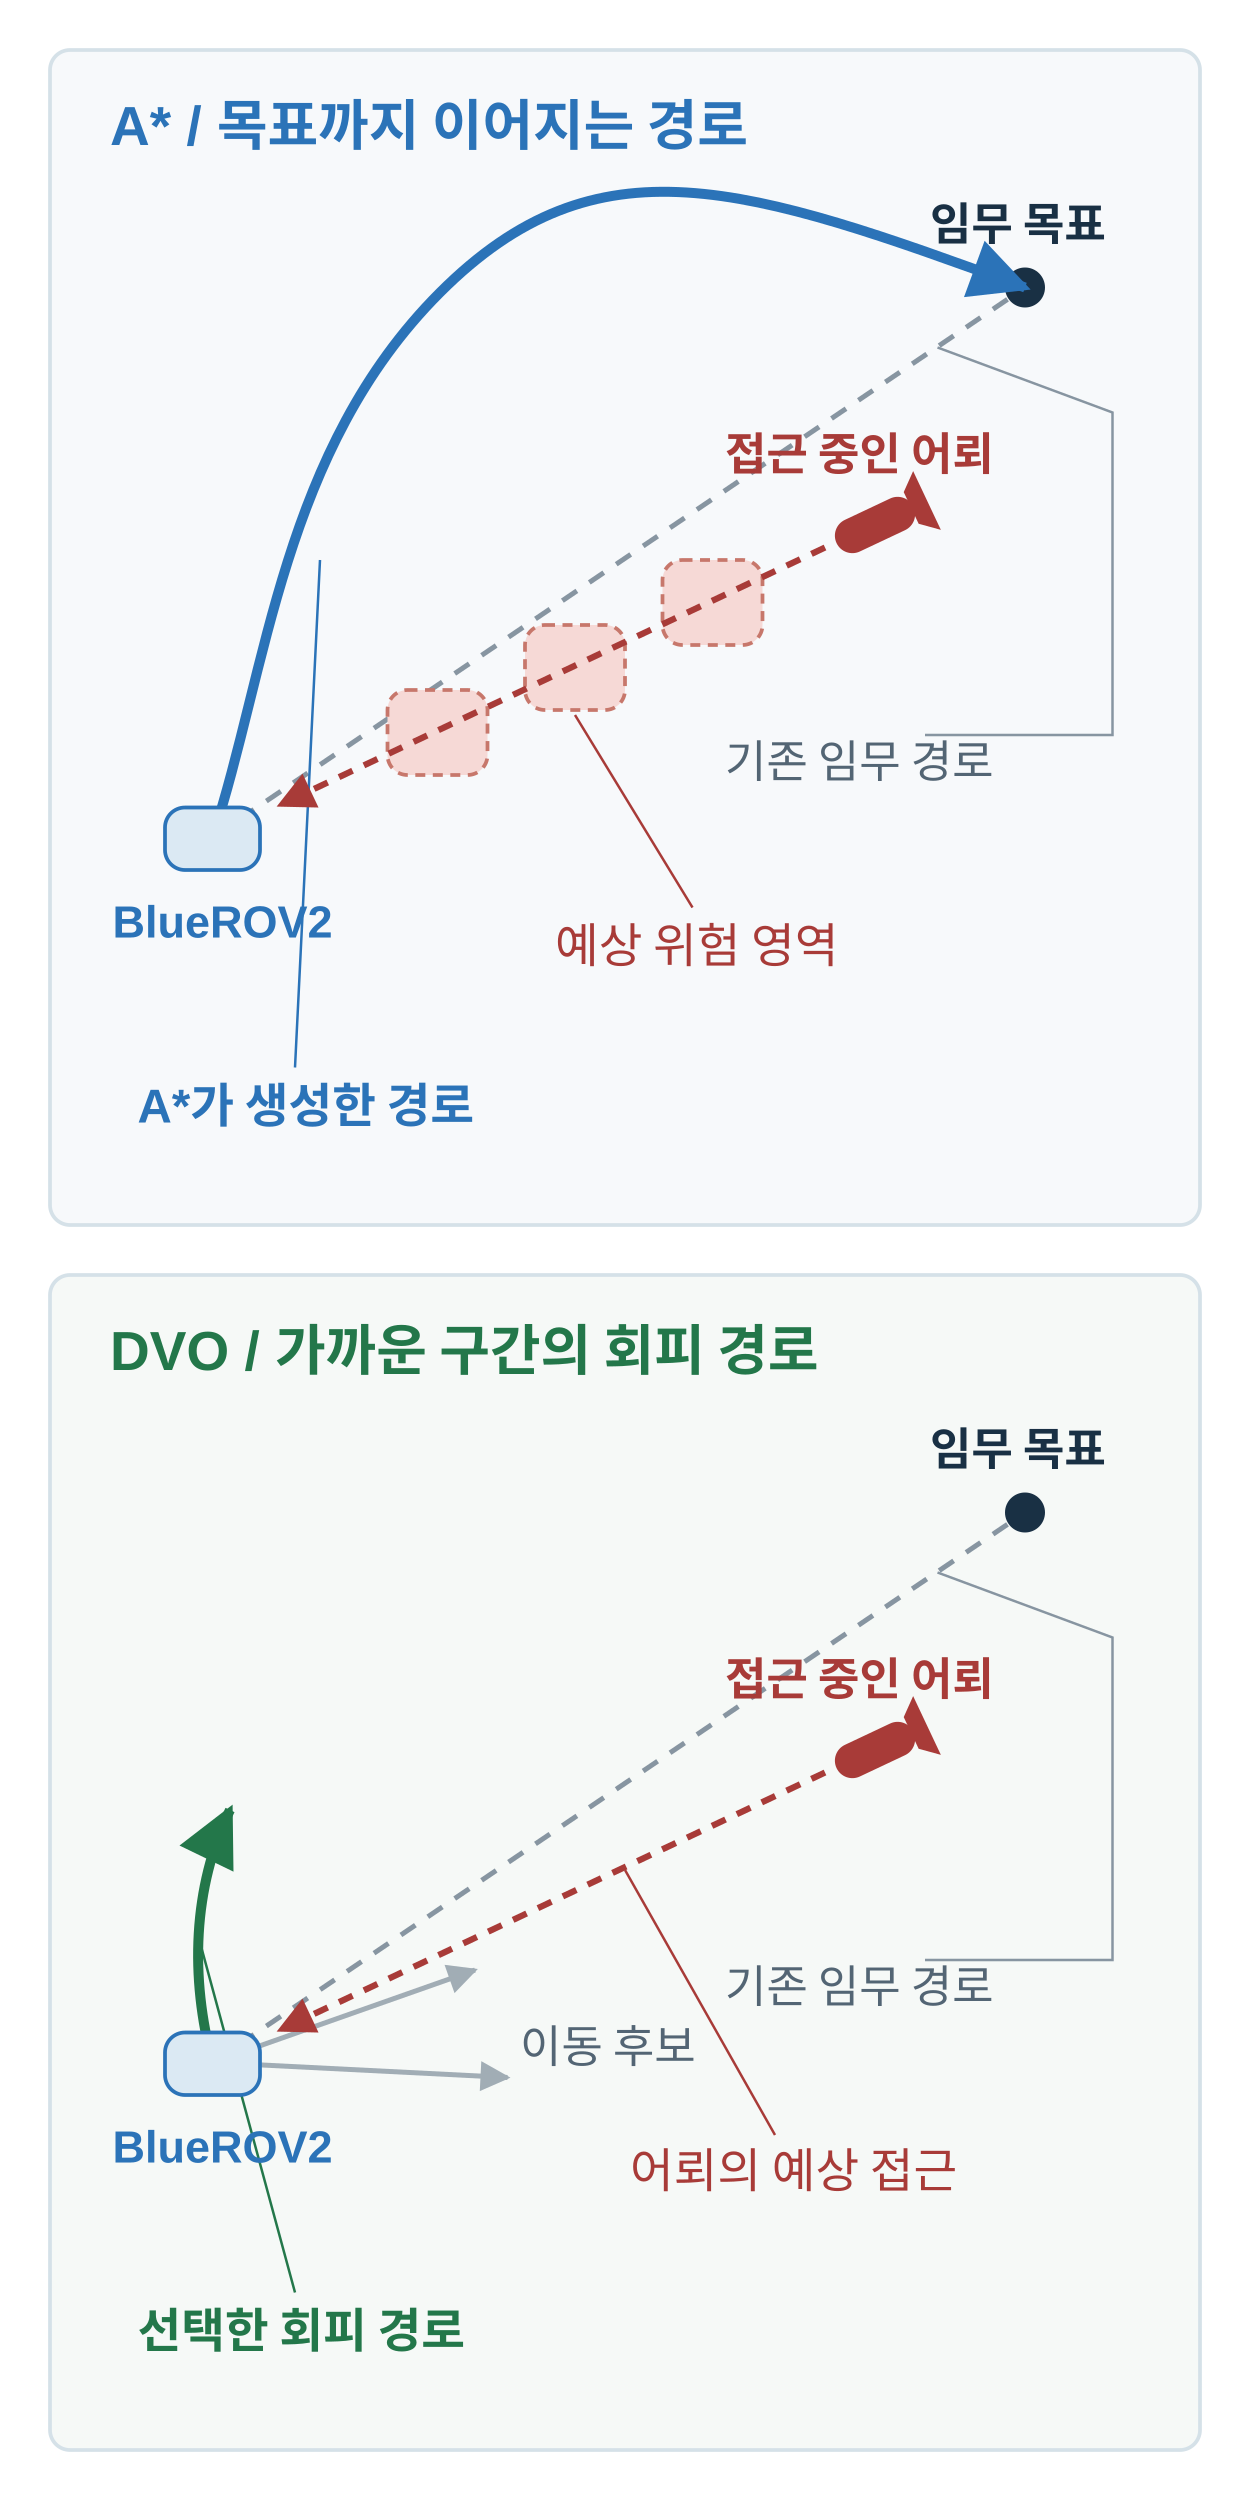
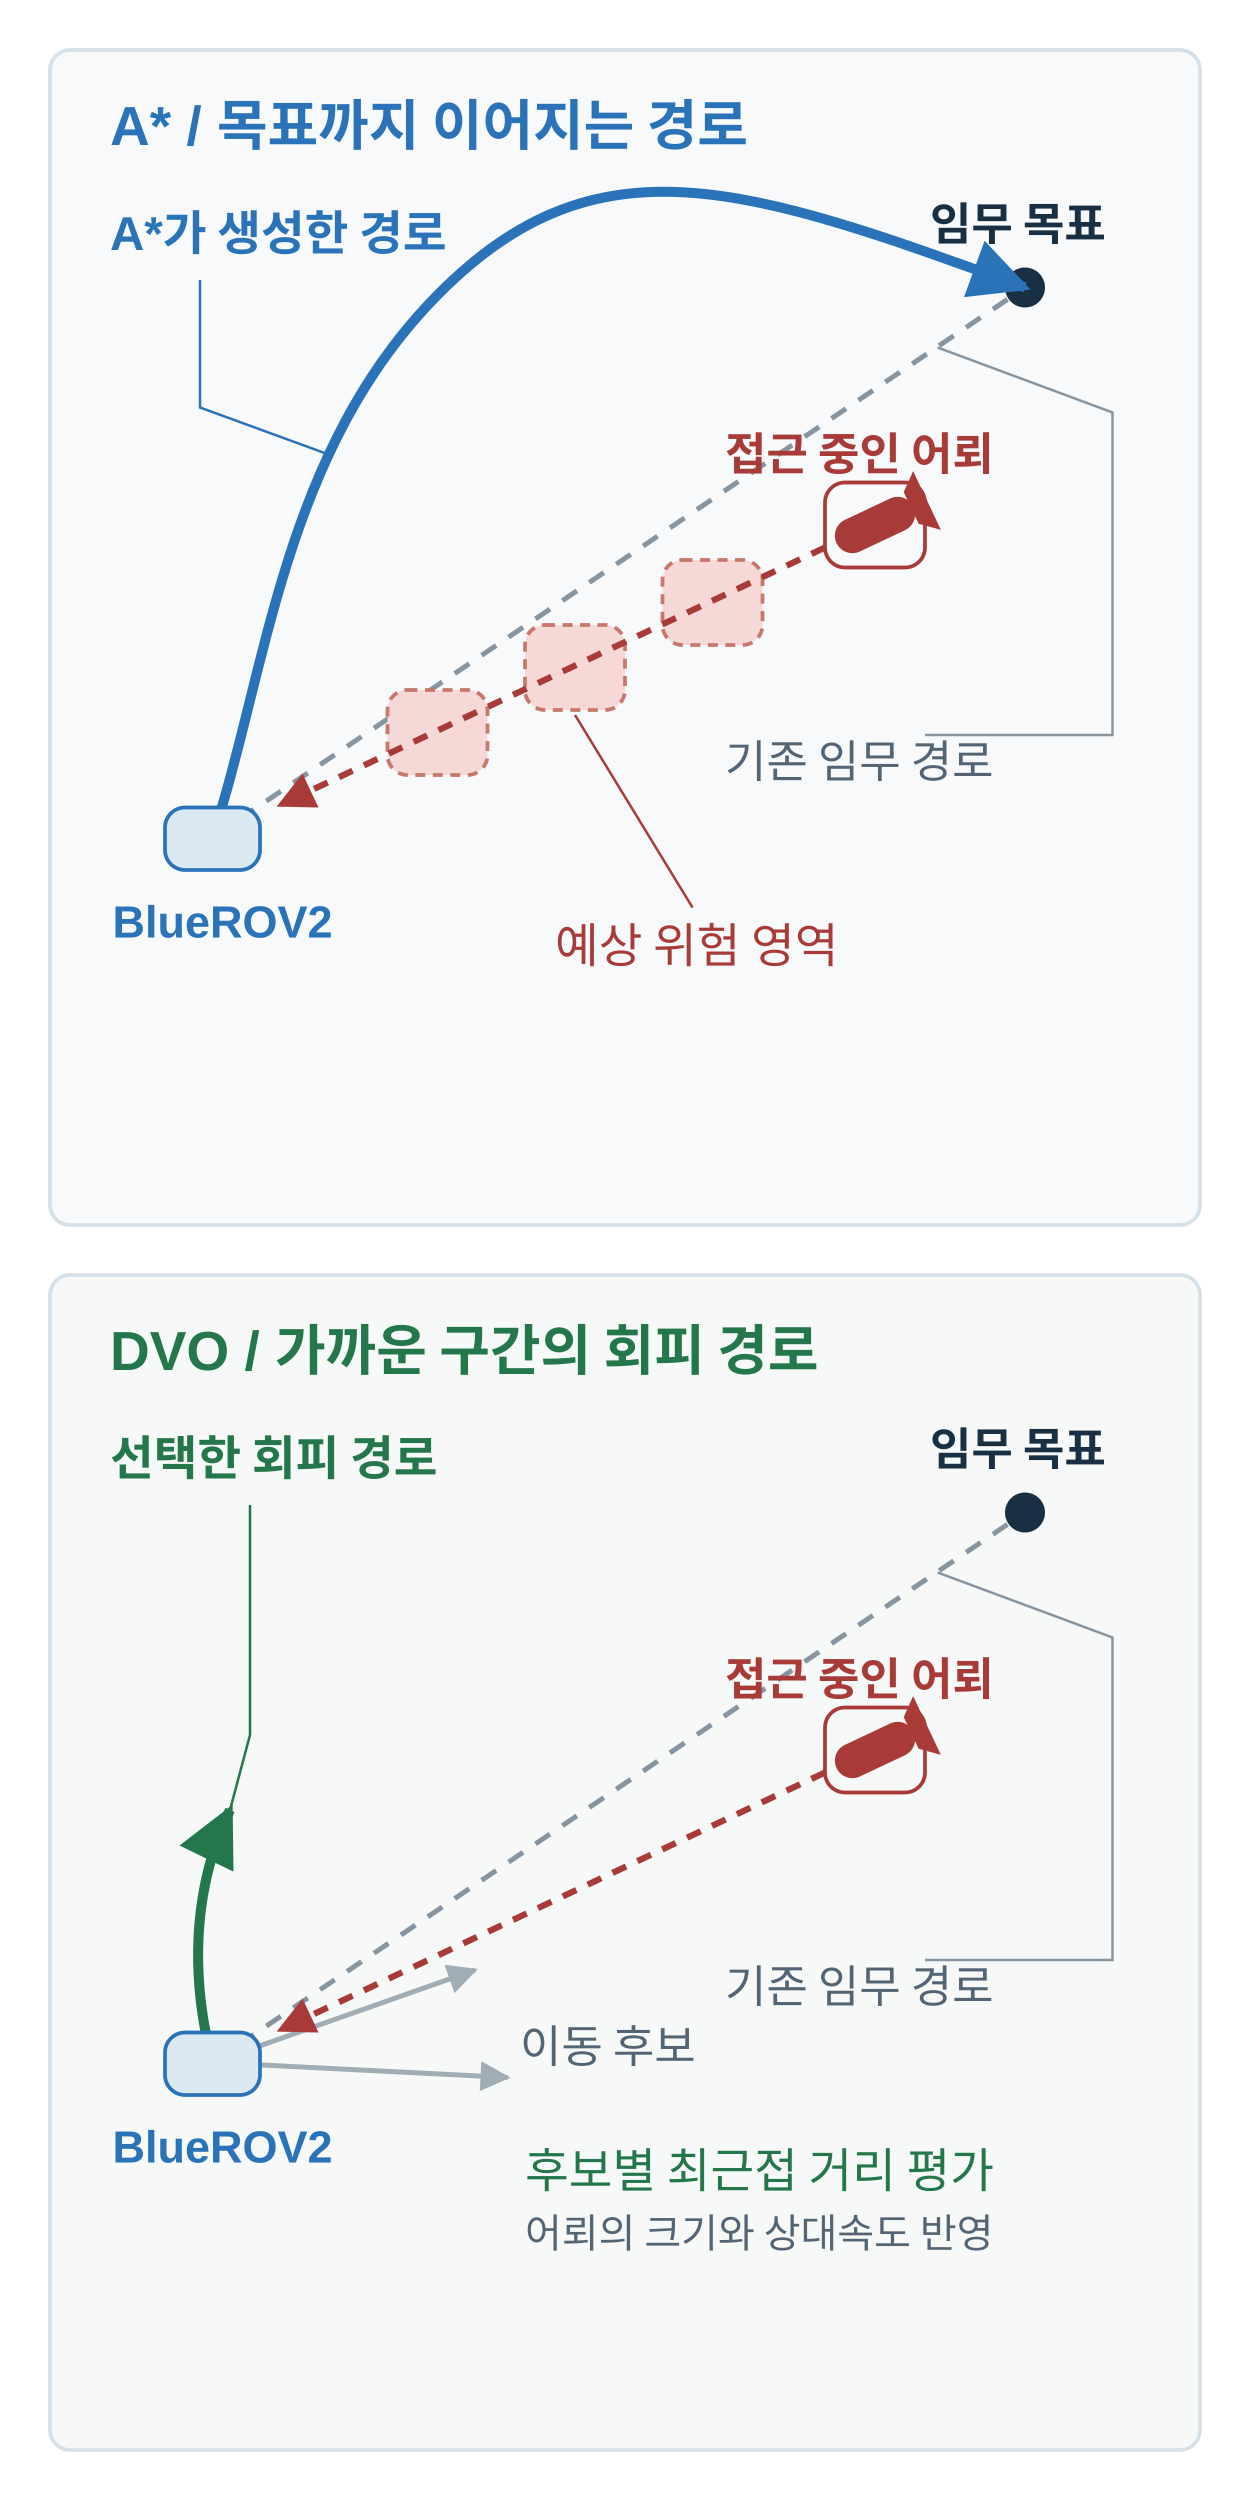
<svg xmlns="http://www.w3.org/2000/svg" viewBox="0 0 500 1000" role="img" aria-labelledby="title desc">
  <defs>
    <marker id="arrow" viewBox="0 0 10 10" refX="9" refY="5" markerWidth="6" markerHeight="6" orient="auto-start-reverse">
      <path d="M0 0L10 5L0 10" fill="context-stroke" />
    </marker>
  </defs>
  <rect width="500" height="1000" fill="white" />
  <g font-family="Pretendard, Noto Sans KR, Arial, sans-serif" fill="#193044">
    <g transform="translate(20 20)">
      <rect x="0" y="0" width="460" height="470" rx="8" fill="#f7f9fb" stroke="#d5e1e8" stroke-width="1.5" stroke-dasharray="" />
      <text x="24" y="38" font-size="22" fill="#2b73b8" font-weight="700" text-anchor="start">A* / 목표까지 이어지는 경로</text>
      <path d="M65 315L390 95" fill="none" stroke="#8795a1" stroke-width="2" stroke-dasharray="7 6" />
      <text x="270" y="291" font-size="18" fill="#536574" font-weight="400" text-anchor="start">기존 임무 경로</text>
      <path d="M350 274H425V145L355 119" fill="none" stroke="#8795a1" stroke-width="1" stroke-dasharray="" />
      <circle cx="390" cy="95" r="8" fill="#193044" />
      <text x="352" y="76" font-size="18" fill="#193044" font-weight="700" text-anchor="start">임무 목표</text>
      <rect x="245" y="204" width="40" height="34" rx="8" fill="#f6d9d6" stroke="#c7776b" stroke-width="1.5" stroke-dasharray="4 3" />
      <rect x="190" y="230" width="40" height="34" rx="8" fill="#f6d9d6" stroke="#c7776b" stroke-width="1.5" stroke-dasharray="4 3" />
      <rect x="135" y="256" width="40" height="34" rx="8" fill="#f6d9d6" stroke="#c7776b" stroke-width="1.5" stroke-dasharray="4 3" />
      <text x="202" y="365" font-size="19" fill="#a83b38" font-weight="400" text-anchor="start">예상 위험 영역</text>
      <path d="M257 343L210 266" fill="none" stroke="#a83b38" stroke-width="1" stroke-dasharray="" />
      <path d="M65 315C87 248 93 160 156 97S278 54 390 95" fill="none" stroke="#2b73b8" stroke-width="4" stroke-dasharray="" marker-end="url(#arrow)" />
-       <text x="35" y="429" font-size="19" fill="#2b73b8" font-weight="700" text-anchor="start">A*가 생성한 경로</text>
-       <path d="M98 407L108 204" fill="none" stroke="#2b73b8" stroke-width="1" stroke-dasharray="" />
+       <text x="24" y="80" font-size="19" fill="#2b73b8" font-weight="700" text-anchor="start">A*가 생성한 경로</text>
+       <path d="M60 92V143L112 162" fill="none" stroke="#2b73b8" stroke-width="1" stroke-dasharray="" />
      <path d="M310 199L92 302" fill="none" stroke="#a83b38" stroke-width="2.5" stroke-dasharray="6 5" marker-end="url(#arrow)" />
+       <rect x="310" y="173" width="40" height="34" rx="8" fill="none" stroke="#a83b38" stroke-width="1.5" stroke-dasharray="" />
      <rect x="46" y="303" width="38" height="25" rx="8" fill="#dbe9f3" stroke="#2b73b8" stroke-width="1.5" stroke-dasharray="" />
      <text x="25" y="355" font-size="18" fill="#2b73b8" font-weight="700" text-anchor="start">BlueROV2</text>
      <g transform="translate(330 190) rotate(154.75)">
        <rect x="-17" y="-7" width="34" height="14" rx="7" fill="#a83b38" />
        <path d="M-16 -7L-23 -13V13L-16 7" fill="#a83b38" />
      </g>
      <text x="270" y="168" font-size="18" fill="#a83b38" font-weight="700" text-anchor="start">접근 중인 어뢰</text>
    </g>
    <g transform="translate(20 510)">
      <rect x="0" y="0" width="460" height="470" rx="8" fill="#f6f9f7" stroke="#d5e1e8" stroke-width="1.5" stroke-dasharray="" />
      <text x="24" y="38" font-size="22" fill="#23774a" font-weight="700" text-anchor="start">DVO / 가까운 구간의 회피 경로</text>
      <path d="M65 315L390 95" fill="none" stroke="#8795a1" stroke-width="2" stroke-dasharray="7 6" />
      <text x="270" y="291" font-size="18" fill="#536574" font-weight="400" text-anchor="start">기존 임무 경로</text>
      <path d="M350 274H425V145L355 119" fill="none" stroke="#8795a1" stroke-width="1" stroke-dasharray="" />
      <circle cx="390" cy="95" r="8" fill="#193044" />
      <text x="352" y="76" font-size="18" fill="#193044" font-weight="700" text-anchor="start">임무 목표</text>
-       <text x="232" y="365" font-size="19" fill="#a83b38" font-weight="400" text-anchor="start">어뢰의 예상 접근</text>
-       <path d="M290 344L230 238" fill="none" stroke="#a83b38" stroke-width="1" stroke-dasharray="" />
+       <text x="190" y="365" font-size="19" fill="#23774a" font-weight="400" text-anchor="start">후보별 최근접 거리 평가</text>
+       <text x="190" y="389" font-size="16" fill="#536574" font-weight="400" text-anchor="start">어뢰의 크기와 상대속도 반영</text>
      <path d="M65 315L170 278" fill="none" stroke="#a1adb5" stroke-width="2" stroke-dasharray="" marker-end="url(#arrow)" />
      <path d="M65 315L183 321" fill="none" stroke="#a1adb5" stroke-width="2" stroke-dasharray="" marker-end="url(#arrow)" />
      <path d="M65 315C56 281 57 245 72 214" fill="none" stroke="#23774a" stroke-width="4" stroke-dasharray="" marker-end="url(#arrow)" />
      <text x="188" y="315" font-size="18" fill="#536574" font-weight="400" text-anchor="start">이동 후보</text>
-       <text x="35" y="429" font-size="19" fill="#23774a" font-weight="700" text-anchor="start">선택한 회피 경로</text>
-       <path d="M98 407L60 267" fill="none" stroke="#23774a" stroke-width="1" stroke-dasharray="" />
+       <text x="24" y="80" font-size="19" fill="#23774a" font-weight="700" text-anchor="start">선택한 회피 경로</text>
+       <path d="M80 92V184L72 214" fill="none" stroke="#23774a" stroke-width="1" stroke-dasharray="" />
      <path d="M310 199L92 302" fill="none" stroke="#a83b38" stroke-width="2.5" stroke-dasharray="6 5" marker-end="url(#arrow)" />
+       <rect x="310" y="173" width="40" height="34" rx="8" fill="none" stroke="#a83b38" stroke-width="1.5" stroke-dasharray="" />
      <rect x="46" y="303" width="38" height="25" rx="8" fill="#dbe9f3" stroke="#2b73b8" stroke-width="1.5" stroke-dasharray="" />
      <text x="25" y="355" font-size="18" fill="#2b73b8" font-weight="700" text-anchor="start">BlueROV2</text>
      <g transform="translate(330 190) rotate(154.75)">
        <rect x="-17" y="-7" width="34" height="14" rx="7" fill="#a83b38" />
        <path d="M-16 -7L-23 -13V13L-16 7" fill="#a83b38" />
      </g>
      <text x="270" y="168" font-size="18" fill="#a83b38" font-weight="700" text-anchor="start">접근 중인 어뢰</text>
    </g>
  </g>
</svg>
